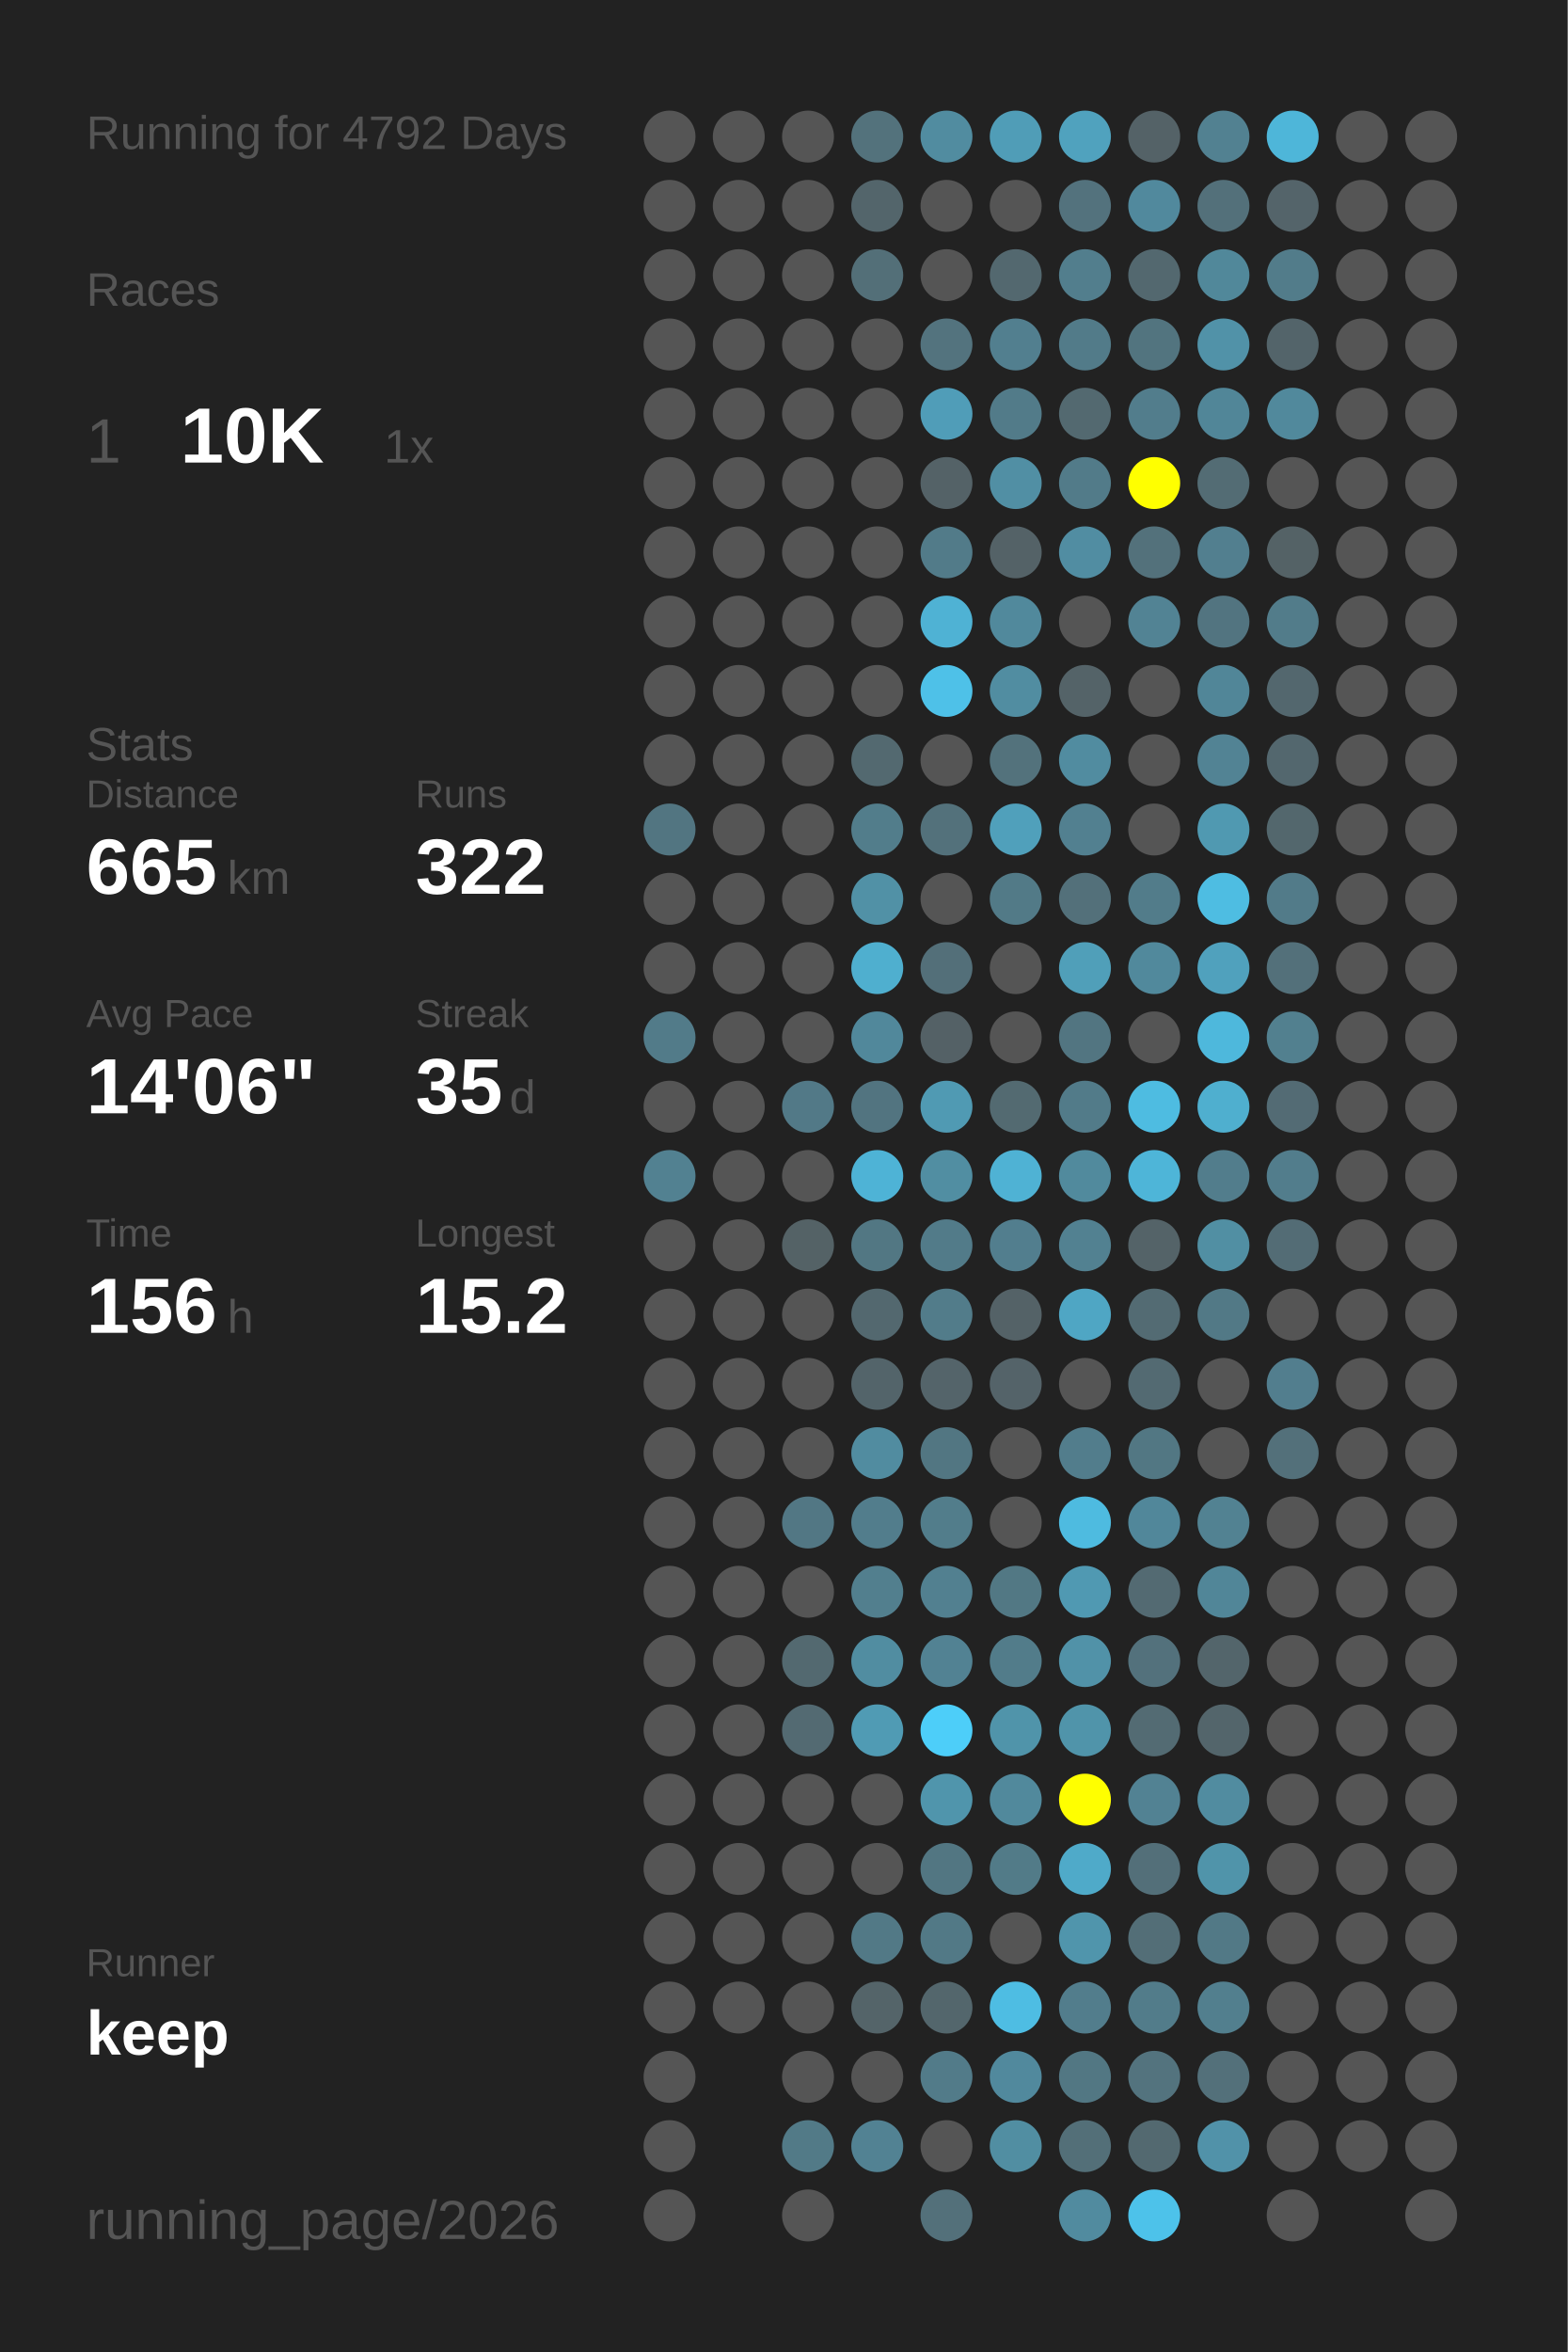
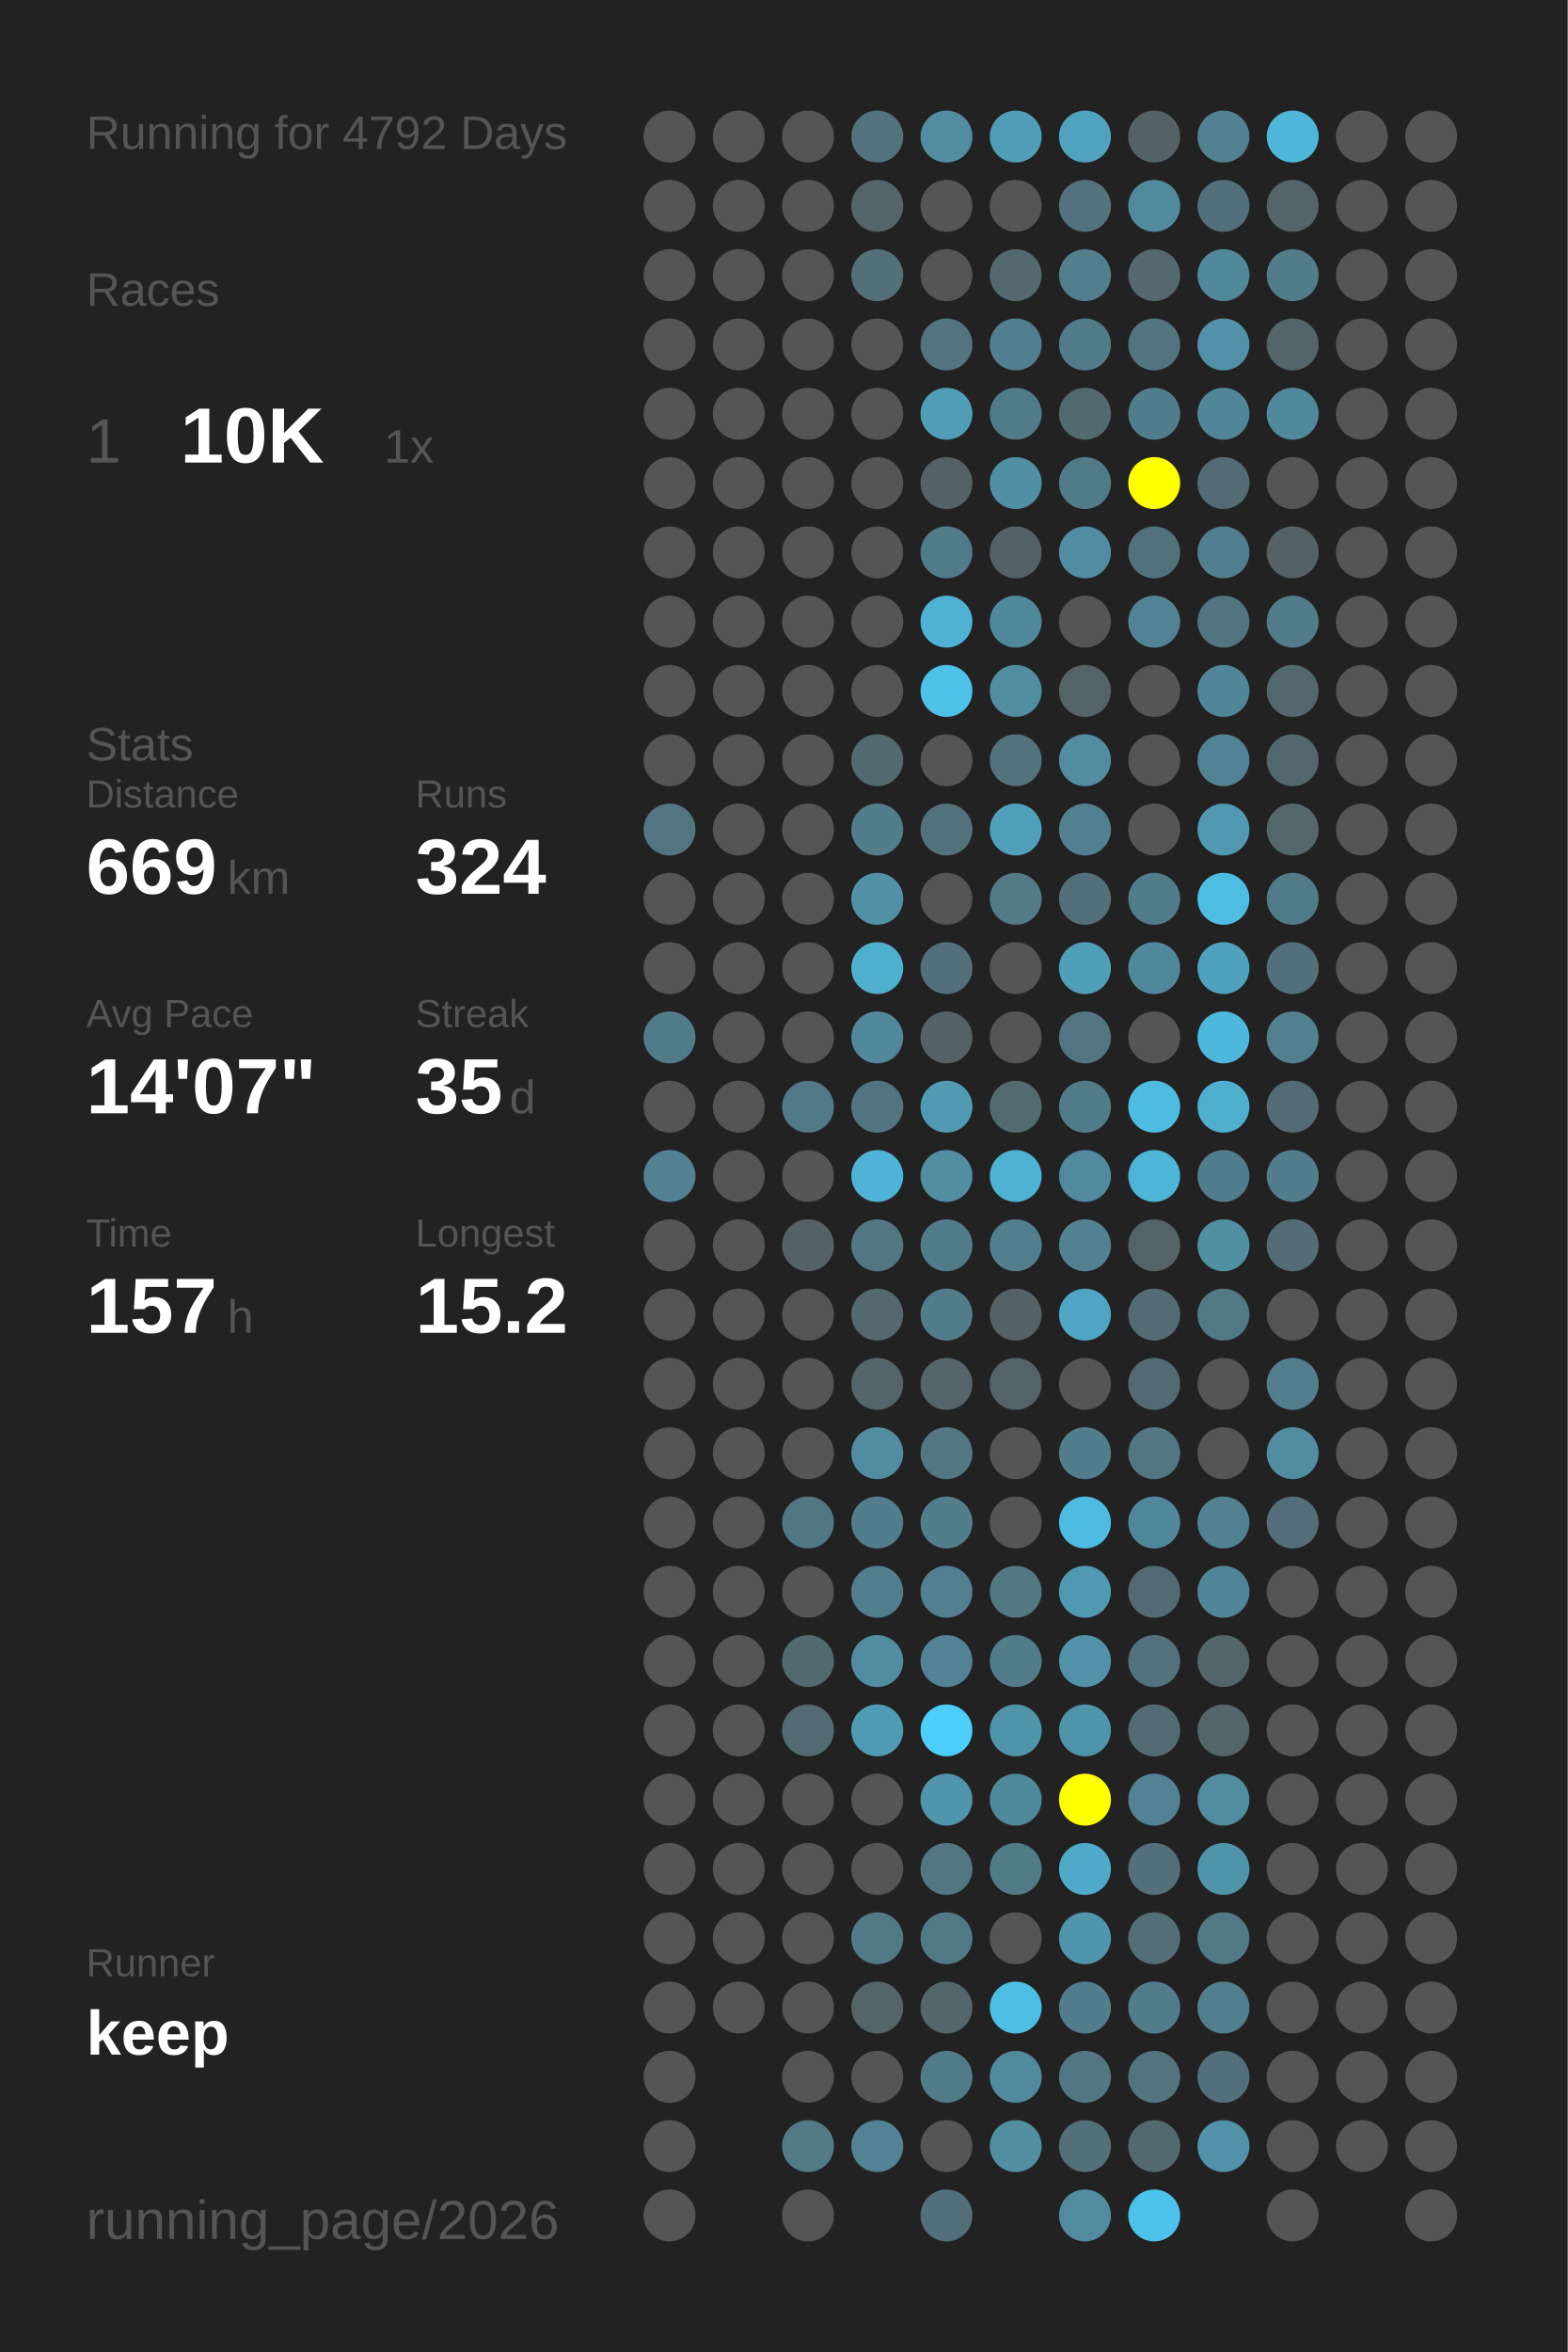
<svg xmlns="http://www.w3.org/2000/svg" baseProfile="full" height="300mm" version="1.1" viewBox="0,0,200,300" width="200mm">
  <defs />
  <rect fill="#222222" height="300" width="200" x="0" y="0" />
  <text fill="#555555" style="font-size:6px; font-family:Arial;" x="11" y="19">Running for 4792 Days</text>
  <text fill="#555555" style="font-size:6px; font-family:Arial;" x="11" y="39">Races</text>
  <text fill="#555555" style="font-size:8px; font-family:Arial;" x="11" y="59">1</text>
  <text fill="#FFFFFF" style="font-size:10px; font-family:Arial; font-weight:bold;" x="23" y="59">10K</text>
  <text fill="#555555" style="font-size:6px; font-family:Arial;" x="49" y="59">1x</text>
  <text fill="#555555" style="font-size:6px; font-family:Arial;" x="11" y="97">Stats</text>
  <text fill="#555555" style="font-size:5px; font-family:Arial;" x="11" y="103">Distance</text>
-   <text fill="#FFFFFF" style="font-size:10px; font-family:Arial; font-weight:bold;" x="11" y="114">665</text>
+   <text fill="#FFFFFF" style="font-size:10px; font-family:Arial; font-weight:bold;" x="11" y="114">669</text>
  <text fill="#555555" style="font-size:6px; font-family:Arial;" x="29" y="114">km</text>
  <text fill="#555555" style="font-size:5px; font-family:Arial;" x="53" y="103">Runs</text>
-   <text fill="#FFFFFF" style="font-size:10px; font-family:Arial; font-weight:bold;" x="53" y="114">322</text>
+   <text fill="#FFFFFF" style="font-size:10px; font-family:Arial; font-weight:bold;" x="53" y="114">324</text>
  <text fill="#555555" style="font-size:5px; font-family:Arial;" x="11" y="131">Avg Pace</text>
-   <text fill="#FFFFFF" style="font-size:10px; font-family:Arial; font-weight:bold;" x="11" y="142">14'06"</text>
+   <text fill="#FFFFFF" style="font-size:10px; font-family:Arial; font-weight:bold;" x="11" y="142">14'07"</text>
  <text fill="#555555" style="font-size:5px; font-family:Arial;" x="53" y="131">Streak</text>
  <text fill="#FFFFFF" style="font-size:10px; font-family:Arial; font-weight:bold;" x="53" y="142">35</text>
  <text fill="#555555" style="font-size:6px; font-family:Arial;" x="65" y="142">d</text>
  <text fill="#555555" style="font-size:5px; font-family:Arial;" x="11" y="159">Time</text>
-   <text fill="#FFFFFF" style="font-size:10px; font-family:Arial; font-weight:bold;" x="11" y="170">156</text>
+   <text fill="#FFFFFF" style="font-size:10px; font-family:Arial; font-weight:bold;" x="11" y="170">157</text>
  <text fill="#555555" style="font-size:6px; font-family:Arial;" x="29" y="170">h</text>
  <text fill="#555555" style="font-size:5px; font-family:Arial;" x="53" y="159">Longest</text>
  <text fill="#FFFFFF" style="font-size:10px; font-family:Arial; font-weight:bold;" x="53" y="170">15.2</text>
  <text fill="#555555" style="font-size:5px; font-family:Arial;" x="11" y="252.065">Runner</text>
  <text fill="#FFFFFF" style="font-size:8px; font-family:Arial; font-weight:bold;" x="11" y="262.065">keep</text>
  <text fill="#555555" style="font-size:7px; font-family:Arial;" x="11" y="285.581">running_page/2026</text>
  <circle cx="85.417" cy="17.419" fill="#555555" r="3.312" />
  <circle cx="85.417" cy="26.258" fill="#555555" r="3.312" />
  <circle cx="85.417" cy="35.097" fill="#555555" r="3.312" />
  <circle cx="85.417" cy="43.935" fill="#555555" r="3.312" />
  <circle cx="85.417" cy="52.774" fill="#555555" r="3.312" />
  <circle cx="85.417" cy="61.613" fill="#555555" r="3.312" />
  <circle cx="85.417" cy="70.452" fill="#555555" r="3.312" />
  <circle cx="85.417" cy="79.29" fill="#555555" r="3.312" />
  <circle cx="85.417" cy="88.129" fill="#555555" r="3.312" />
  <circle cx="85.417" cy="96.968" fill="#555555" r="3.312" />
  <circle cx="85.417" cy="105.806" fill="#527581" r="3.312" />
  <circle cx="85.417" cy="114.645" fill="#555555" r="3.312" />
  <circle cx="85.417" cy="123.484" fill="#555555" r="3.312" />
  <circle cx="85.417" cy="132.323" fill="#527b89" r="3.312" />
  <circle cx="85.417" cy="141.161" fill="#555555" r="3.312" />
  <circle cx="85.417" cy="150" fill="#528191" r="3.312" />
  <circle cx="85.417" cy="158.839" fill="#555555" r="3.312" />
  <circle cx="85.417" cy="167.677" fill="#555555" r="3.312" />
  <circle cx="85.417" cy="176.516" fill="#555555" r="3.312" />
  <circle cx="85.417" cy="185.355" fill="#555555" r="3.312" />
  <circle cx="85.417" cy="194.194" fill="#555555" r="3.312" />
  <circle cx="85.417" cy="203.032" fill="#555555" r="3.312" />
  <circle cx="85.417" cy="211.871" fill="#555555" r="3.312" />
  <circle cx="85.417" cy="220.71" fill="#555555" r="3.312" />
  <circle cx="85.417" cy="229.548" fill="#555555" r="3.312" />
  <circle cx="85.417" cy="238.387" fill="#555555" r="3.312" />
  <circle cx="85.417" cy="247.226" fill="#555555" r="3.312" />
  <circle cx="85.417" cy="256.065" fill="#555555" r="3.312" />
  <circle cx="85.417" cy="264.903" fill="#555555" r="3.312" />
  <circle cx="85.417" cy="273.742" fill="#555555" r="3.312" />
  <circle cx="85.417" cy="282.581" fill="#555555" r="3.312" />
  <circle cx="94.25" cy="17.419" fill="#555555" r="3.312" />
  <circle cx="94.25" cy="26.258" fill="#555555" r="3.312" />
  <circle cx="94.25" cy="35.097" fill="#555555" r="3.312" />
  <circle cx="94.25" cy="43.935" fill="#555555" r="3.312" />
  <circle cx="94.25" cy="52.774" fill="#555555" r="3.312" />
  <circle cx="94.25" cy="61.613" fill="#555555" r="3.312" />
  <circle cx="94.25" cy="70.452" fill="#555555" r="3.312" />
  <circle cx="94.25" cy="79.29" fill="#555555" r="3.312" />
  <circle cx="94.25" cy="88.129" fill="#555555" r="3.312" />
  <circle cx="94.25" cy="96.968" fill="#555555" r="3.312" />
  <circle cx="94.25" cy="105.806" fill="#555555" r="3.312" />
  <circle cx="94.25" cy="114.645" fill="#555555" r="3.312" />
  <circle cx="94.25" cy="123.484" fill="#555555" r="3.312" />
  <circle cx="94.25" cy="132.323" fill="#555555" r="3.312" />
  <circle cx="94.25" cy="141.161" fill="#555555" r="3.312" />
  <circle cx="94.25" cy="150" fill="#555555" r="3.312" />
  <circle cx="94.25" cy="158.839" fill="#555555" r="3.312" />
  <circle cx="94.25" cy="167.677" fill="#555555" r="3.312" />
  <circle cx="94.25" cy="176.516" fill="#555555" r="3.312" />
  <circle cx="94.25" cy="185.355" fill="#555555" r="3.312" />
  <circle cx="94.25" cy="194.194" fill="#555555" r="3.312" />
  <circle cx="94.25" cy="203.032" fill="#555555" r="3.312" />
  <circle cx="94.25" cy="211.871" fill="#555555" r="3.312" />
  <circle cx="94.25" cy="220.71" fill="#555555" r="3.312" />
  <circle cx="94.25" cy="229.548" fill="#555555" r="3.312" />
  <circle cx="94.25" cy="238.387" fill="#555555" r="3.312" />
  <circle cx="94.25" cy="247.226" fill="#555555" r="3.312" />
  <circle cx="94.25" cy="256.065" fill="#555555" r="3.312" />
  <circle cx="103.083" cy="17.419" fill="#555555" r="3.312" />
  <circle cx="103.083" cy="26.258" fill="#555555" r="3.312" />
  <circle cx="103.083" cy="35.097" fill="#555555" r="3.312" />
  <circle cx="103.083" cy="43.935" fill="#555555" r="3.312" />
  <circle cx="103.083" cy="52.774" fill="#555555" r="3.312" />
  <circle cx="103.083" cy="61.613" fill="#555555" r="3.312" />
  <circle cx="103.083" cy="70.452" fill="#555555" r="3.312" />
  <circle cx="103.083" cy="79.29" fill="#555555" r="3.312" />
  <circle cx="103.083" cy="88.129" fill="#555555" r="3.312" />
  <circle cx="103.083" cy="96.968" fill="#555555" r="3.312" />
  <circle cx="103.083" cy="105.806" fill="#555555" r="3.312" />
  <circle cx="103.083" cy="114.645" fill="#555555" r="3.312" />
  <circle cx="103.083" cy="123.484" fill="#555555" r="3.312" />
  <circle cx="103.083" cy="132.323" fill="#555555" r="3.312" />
  <circle cx="103.083" cy="141.161" fill="#527987" r="3.312" />
  <circle cx="103.083" cy="150" fill="#555555" r="3.312" />
  <circle cx="103.083" cy="158.839" fill="#546266" r="3.312" />
  <circle cx="103.083" cy="167.677" fill="#555555" r="3.312" />
  <circle cx="103.083" cy="176.516" fill="#555555" r="3.312" />
  <circle cx="103.083" cy="185.355" fill="#555555" r="3.312" />
  <circle cx="103.083" cy="194.194" fill="#527784" r="3.312" />
  <circle cx="103.083" cy="203.032" fill="#555555" r="3.312" />
  <circle cx="103.083" cy="211.871" fill="#536970" r="3.312" />
  <circle cx="103.083" cy="220.71" fill="#536a72" r="3.312" />
  <circle cx="103.083" cy="229.548" fill="#555555" r="3.312" />
  <circle cx="103.083" cy="238.387" fill="#555555" r="3.312" />
  <circle cx="103.083" cy="247.226" fill="#555555" r="3.312" />
  <circle cx="103.083" cy="256.065" fill="#555555" r="3.312" />
  <circle cx="103.083" cy="264.903" fill="#555555" r="3.312" />
  <circle cx="103.083" cy="273.742" fill="#527a87" r="3.312" />
  <circle cx="103.083" cy="282.581" fill="#555555" r="3.312" />
  <circle cx="111.917" cy="17.419" fill="#53727c" r="3.312" />
  <circle cx="111.917" cy="26.258" fill="#53656b" r="3.312" />
  <circle cx="111.917" cy="35.097" fill="#536f78" r="3.312" />
  <circle cx="111.917" cy="43.935" fill="#555555" r="3.312" />
  <circle cx="111.917" cy="52.774" fill="#555555" r="3.312" />
  <circle cx="111.917" cy="61.613" fill="#555555" r="3.312" />
  <circle cx="111.917" cy="70.452" fill="#555555" r="3.312" />
  <circle cx="111.917" cy="79.29" fill="#555555" r="3.312" />
  <circle cx="111.917" cy="88.129" fill="#555555" r="3.312" />
  <circle cx="111.917" cy="96.968" fill="#536970" r="3.312" />
  <circle cx="111.917" cy="105.806" fill="#527d8b" r="3.312" />
  <circle cx="111.917" cy="114.645" fill="#5191a6" r="3.312" />
  <circle cx="111.917" cy="123.484" fill="#4fafcf" r="3.312" />
  <circle cx="111.917" cy="132.323" fill="#51889b" r="3.312" />
  <circle cx="111.917" cy="141.161" fill="#527480" r="3.312" />
  <circle cx="111.917" cy="150" fill="#4eb3d6" r="3.312" />
  <circle cx="111.917" cy="158.839" fill="#527783" r="3.312" />
  <circle cx="111.917" cy="167.677" fill="#53686f" r="3.312" />
  <circle cx="111.917" cy="176.516" fill="#53646a" r="3.312" />
  <circle cx="111.917" cy="185.355" fill="#518ca0" r="3.312" />
  <circle cx="111.917" cy="194.194" fill="#527d8c" r="3.312" />
  <circle cx="111.917" cy="203.032" fill="#527f8e" r="3.312" />
  <circle cx="111.917" cy="211.871" fill="#518da1" r="3.312" />
  <circle cx="111.917" cy="220.71" fill="#509bb4" r="3.312" />
  <circle cx="111.917" cy="229.548" fill="#555555" r="3.312" />
  <circle cx="111.917" cy="238.387" fill="#555555" r="3.312" />
  <circle cx="111.917" cy="247.226" fill="#527986" r="3.312" />
  <circle cx="111.917" cy="256.065" fill="#546469" r="3.312" />
  <circle cx="111.917" cy="264.903" fill="#555555" r="3.312" />
  <circle cx="111.917" cy="273.742" fill="#528293" r="3.312" />
  <circle cx="120.75" cy="17.419" fill="#518ca0" r="3.312" />
  <circle cx="120.75" cy="26.258" fill="#555555" r="3.312" />
  <circle cx="120.75" cy="35.097" fill="#555555" r="3.312" />
  <circle cx="120.75" cy="43.935" fill="#53737e" r="3.312" />
  <circle cx="120.75" cy="52.774" fill="#509db8" r="3.312" />
  <circle cx="120.75" cy="61.613" fill="#546267" r="3.312" />
  <circle cx="120.75" cy="70.452" fill="#527b89" r="3.312" />
  <circle cx="120.75" cy="79.29" fill="#4fb2d4" r="3.312" />
  <circle cx="120.75" cy="88.129" fill="#4ec1e8" r="3.312" />
  <circle cx="120.75" cy="96.968" fill="#555555" r="3.312" />
  <circle cx="120.75" cy="105.806" fill="#53717b" r="3.312" />
  <circle cx="120.75" cy="114.645" fill="#555555" r="3.312" />
  <circle cx="120.75" cy="123.484" fill="#536f79" r="3.312" />
  <circle cx="120.75" cy="132.323" fill="#546166" r="3.312" />
  <circle cx="120.75" cy="141.161" fill="#509ab3" r="3.312" />
  <circle cx="120.75" cy="150" fill="#518ea2" r="3.312" />
  <circle cx="120.75" cy="158.839" fill="#527b89" r="3.312" />
  <circle cx="120.75" cy="167.677" fill="#527c8a" r="3.312" />
  <circle cx="120.75" cy="176.516" fill="#54646a" r="3.312" />
  <circle cx="120.75" cy="185.355" fill="#527682" r="3.312" />
  <circle cx="120.75" cy="194.194" fill="#527d8b" r="3.312" />
  <circle cx="120.75" cy="203.032" fill="#528090" r="3.312" />
  <circle cx="120.75" cy="211.871" fill="#528293" r="3.312" />
  <circle cx="120.75" cy="220.71" fill="#4dcef9" r="3.312" />
  <circle cx="120.75" cy="229.548" fill="#5095ac" r="3.312" />
  <circle cx="120.75" cy="238.387" fill="#527682" r="3.312" />
  <circle cx="120.75" cy="247.226" fill="#527986" r="3.312" />
  <circle cx="120.75" cy="256.065" fill="#53666c" r="3.312" />
  <circle cx="120.75" cy="264.903" fill="#527b89" r="3.312" />
  <circle cx="120.75" cy="273.742" fill="#555555" r="3.312" />
  <circle cx="120.75" cy="282.581" fill="#53707a" r="3.312" />
  <circle cx="129.583" cy="17.419" fill="#509db7" r="3.312" />
  <circle cx="129.583" cy="26.258" fill="#555555" r="3.312" />
  <circle cx="129.583" cy="35.097" fill="#53686f" r="3.312" />
  <circle cx="129.583" cy="43.935" fill="#527f8f" r="3.312" />
  <circle cx="129.583" cy="52.774" fill="#527b89" r="3.312" />
  <circle cx="129.583" cy="61.613" fill="#518fa4" r="3.312" />
  <circle cx="129.583" cy="70.452" fill="#546267" r="3.312" />
  <circle cx="129.583" cy="79.29" fill="#51899c" r="3.312" />
  <circle cx="129.583" cy="88.129" fill="#518da1" r="3.312" />
  <circle cx="129.583" cy="96.968" fill="#53727c" r="3.312" />
  <circle cx="129.583" cy="105.806" fill="#50a0bb" r="3.312" />
  <circle cx="129.583" cy="114.645" fill="#527a87" r="3.312" />
  <circle cx="129.583" cy="123.484" fill="#555555" r="3.312" />
  <circle cx="129.583" cy="132.323" fill="#555555" r="3.312" />
  <circle cx="129.583" cy="141.161" fill="#536a71" r="3.312" />
  <circle cx="129.583" cy="150" fill="#4fb2d4" r="3.312" />
  <circle cx="129.583" cy="158.839" fill="#527e8e" r="3.312" />
  <circle cx="129.583" cy="167.677" fill="#546267" r="3.312" />
  <circle cx="129.583" cy="176.516" fill="#546369" r="3.312" />
  <circle cx="129.583" cy="185.355" fill="#555555" r="3.312" />
  <circle cx="129.583" cy="194.194" fill="#555555" r="3.312" />
  <circle cx="129.583" cy="203.032" fill="#527884" r="3.312" />
  <circle cx="129.583" cy="211.871" fill="#527c8a" r="3.312" />
  <circle cx="129.583" cy="220.71" fill="#5094aa" r="3.312" />
  <circle cx="129.583" cy="229.548" fill="#51899c" r="3.312" />
  <circle cx="129.583" cy="238.387" fill="#527b88" r="3.312" />
  <circle cx="129.583" cy="247.226" fill="#555555" r="3.312" />
  <circle cx="129.583" cy="256.065" fill="#4ebde3" r="3.312" />
  <circle cx="129.583" cy="264.903" fill="#51899d" r="3.312" />
  <circle cx="129.583" cy="273.742" fill="#518ea2" r="3.312" />
  <circle cx="138.417" cy="17.419" fill="#50a2be" r="3.312" />
  <circle cx="138.417" cy="26.258" fill="#53727d" r="3.312" />
  <circle cx="138.417" cy="35.097" fill="#527e8d" r="3.312" />
  <circle cx="138.417" cy="43.935" fill="#527b89" r="3.312" />
  <circle cx="138.417" cy="52.774" fill="#536970" r="3.312" />
  <circle cx="138.417" cy="61.613" fill="#527b89" r="3.312" />
  <circle cx="138.417" cy="70.452" fill="#518da2" r="3.312" />
  <circle cx="138.417" cy="79.29" fill="#555555" r="3.312" />
  <circle cx="138.417" cy="88.129" fill="#546368" r="3.312" />
  <circle cx="138.417" cy="96.968" fill="#518ca0" r="3.312" />
  <circle cx="138.417" cy="105.806" fill="#528090" r="3.312" />
  <circle cx="138.417" cy="114.645" fill="#53707a" r="3.312" />
  <circle cx="138.417" cy="123.484" fill="#509fb9" r="3.312" />
  <circle cx="138.417" cy="132.323" fill="#527581" r="3.312" />
  <circle cx="138.417" cy="141.161" fill="#527b89" r="3.312" />
  <circle cx="138.417" cy="150" fill="#518a9d" r="3.312" />
  <circle cx="138.417" cy="158.839" fill="#528191" r="3.312" />
  <circle cx="138.417" cy="167.677" fill="#4fa6c4" r="3.312" />
  <circle cx="138.417" cy="176.516" fill="#555555" r="3.312" />
  <circle cx="138.417" cy="185.355" fill="#527d8c" r="3.312" />
  <circle cx="138.417" cy="194.194" fill="#4ebbe0" r="3.312" />
  <circle cx="138.417" cy="203.032" fill="#5099b2" r="3.312" />
  <circle cx="138.417" cy="211.871" fill="#5192a8" r="3.312" />
  <circle cx="138.417" cy="220.71" fill="#5094aa" r="3.312" />
  <circle cx="138.417" cy="229.548" fill="#FFFF00" r="3.312" />
  <circle cx="138.417" cy="238.387" fill="#4faac9" r="3.312" />
  <circle cx="138.417" cy="247.226" fill="#5095ac" r="3.312" />
  <circle cx="138.417" cy="256.065" fill="#527d8c" r="3.312" />
  <circle cx="138.417" cy="264.903" fill="#527783" r="3.312" />
  <circle cx="138.417" cy="273.742" fill="#536f78" r="3.312" />
  <circle cx="138.417" cy="282.581" fill="#518b9f" r="3.312" />
  <circle cx="147.25" cy="17.419" fill="#546267" r="3.312" />
  <circle cx="147.25" cy="26.258" fill="#51899d" r="3.312" />
  <circle cx="147.25" cy="35.097" fill="#53686f" r="3.312" />
  <circle cx="147.25" cy="43.935" fill="#52747f" r="3.312" />
  <circle cx="147.25" cy="52.774" fill="#527d8c" r="3.312" />
  <circle cx="147.25" cy="61.613" fill="#FFFF00" r="3.312" />
  <circle cx="147.25" cy="70.452" fill="#53717b" r="3.312" />
  <circle cx="147.25" cy="79.29" fill="#528394" r="3.312" />
  <circle cx="147.25" cy="88.129" fill="#555555" r="3.312" />
  <circle cx="147.25" cy="96.968" fill="#555555" r="3.312" />
  <circle cx="147.25" cy="105.806" fill="#555555" r="3.312" />
  <circle cx="147.25" cy="114.645" fill="#527c8a" r="3.312" />
  <circle cx="147.25" cy="123.484" fill="#51899c" r="3.312" />
  <circle cx="147.25" cy="132.323" fill="#555555" r="3.312" />
  <circle cx="147.25" cy="141.161" fill="#4ebce1" r="3.312" />
  <circle cx="147.25" cy="150" fill="#4eb5d8" r="3.312" />
  <circle cx="147.25" cy="158.839" fill="#546368" r="3.312" />
  <circle cx="147.25" cy="167.677" fill="#536b73" r="3.312" />
  <circle cx="147.25" cy="176.516" fill="#536a72" r="3.312" />
  <circle cx="147.25" cy="185.355" fill="#527783" r="3.312" />
  <circle cx="147.25" cy="194.194" fill="#51879a" r="3.312" />
  <circle cx="147.25" cy="203.032" fill="#536a72" r="3.312" />
  <circle cx="147.25" cy="211.871" fill="#53717c" r="3.312" />
  <circle cx="147.25" cy="220.71" fill="#536b73" r="3.312" />
  <circle cx="147.25" cy="229.548" fill="#528293" r="3.312" />
  <circle cx="147.25" cy="238.387" fill="#536f79" r="3.312" />
  <circle cx="147.25" cy="247.226" fill="#536e77" r="3.312" />
  <circle cx="147.25" cy="256.065" fill="#527c8a" r="3.312" />
  <circle cx="147.25" cy="264.903" fill="#53737e" r="3.312" />
  <circle cx="147.25" cy="273.742" fill="#536970" r="3.312" />
  <circle cx="147.25" cy="282.581" fill="#4dc2ea" r="3.312" />
  <circle cx="156.083" cy="17.419" fill="#528191" r="3.312" />
  <circle cx="156.083" cy="26.258" fill="#53707a" r="3.312" />
  <circle cx="156.083" cy="35.097" fill="#51889a" r="3.312" />
  <circle cx="156.083" cy="43.935" fill="#5192a8" r="3.312" />
  <circle cx="156.083" cy="52.774" fill="#518698" r="3.312" />
  <circle cx="156.083" cy="61.613" fill="#536c74" r="3.312" />
  <circle cx="156.083" cy="70.452" fill="#527f8f" r="3.312" />
  <circle cx="156.083" cy="79.29" fill="#527480" r="3.312" />
  <circle cx="156.083" cy="88.129" fill="#518698" r="3.312" />
  <circle cx="156.083" cy="96.968" fill="#528394" r="3.312" />
  <circle cx="156.083" cy="105.806" fill="#5099b1" r="3.312" />
  <circle cx="156.083" cy="114.645" fill="#4ebde2" r="3.312" />
  <circle cx="156.083" cy="123.484" fill="#50a1bd" r="3.312" />
  <circle cx="156.083" cy="132.323" fill="#4eb8dc" r="3.312" />
  <circle cx="156.083" cy="141.161" fill="#4fafcf" r="3.312" />
  <circle cx="156.083" cy="150" fill="#527d8c" r="3.312" />
  <circle cx="156.083" cy="158.839" fill="#518fa3" r="3.312" />
  <circle cx="156.083" cy="167.677" fill="#527986" r="3.312" />
  <circle cx="156.083" cy="176.516" fill="#555555" r="3.312" />
  <circle cx="156.083" cy="185.355" fill="#555555" r="3.312" />
  <circle cx="156.083" cy="194.194" fill="#528292" r="3.312" />
  <circle cx="156.083" cy="203.032" fill="#518698" r="3.312" />
  <circle cx="156.083" cy="211.871" fill="#53656b" r="3.312" />
  <circle cx="156.083" cy="220.71" fill="#53656b" r="3.312" />
  <circle cx="156.083" cy="229.548" fill="#518ca0" r="3.312" />
  <circle cx="156.083" cy="238.387" fill="#5094aa" r="3.312" />
  <circle cx="156.083" cy="247.226" fill="#527986" r="3.312" />
  <circle cx="156.083" cy="256.065" fill="#527f8e" r="3.312" />
  <circle cx="156.083" cy="264.903" fill="#53707a" r="3.312" />
  <circle cx="156.083" cy="273.742" fill="#5192a9" r="3.312" />
  <circle cx="164.917" cy="17.419" fill="#4eb6d9" r="3.312" />
  <circle cx="164.917" cy="26.258" fill="#54646a" r="3.312" />
  <circle cx="164.917" cy="35.097" fill="#527c8a" r="3.312" />
  <circle cx="164.917" cy="43.935" fill="#53646a" r="3.312" />
  <circle cx="164.917" cy="52.774" fill="#51899c" r="3.312" />
  <circle cx="164.917" cy="61.613" fill="#555555" r="3.312" />
  <circle cx="164.917" cy="70.452" fill="#546266" r="3.312" />
  <circle cx="164.917" cy="79.29" fill="#527c8a" r="3.312" />
  <circle cx="164.917" cy="88.129" fill="#53676e" r="3.312" />
  <circle cx="164.917" cy="96.968" fill="#53676e" r="3.312" />
  <circle cx="164.917" cy="105.806" fill="#53676d" r="3.312" />
  <circle cx="164.917" cy="114.645" fill="#527b89" r="3.312" />
  <circle cx="164.917" cy="123.484" fill="#53707a" r="3.312" />
  <circle cx="164.917" cy="132.323" fill="#52808f" r="3.312" />
  <circle cx="164.917" cy="141.161" fill="#536b74" r="3.312" />
  <circle cx="164.917" cy="150" fill="#527d8c" r="3.312" />
  <circle cx="164.917" cy="158.839" fill="#536c75" r="3.312" />
  <circle cx="164.917" cy="167.677" fill="#555555" r="3.312" />
  <circle cx="164.917" cy="176.516" fill="#527e8e" r="3.312" />
-   <circle cx="164.917" cy="185.355" fill="#53707a" r="3.312" />
-   <circle cx="164.917" cy="194.194" fill="#555555" r="3.312" />
+   <circle cx="164.917" cy="185.355" fill="#518da1" r="3.312" />
+   <circle cx="164.917" cy="194.194" fill="#536e78" r="3.312" />
  <circle cx="164.917" cy="203.032" fill="#555555" r="3.312" />
  <circle cx="164.917" cy="211.871" fill="#555555" r="3.312" />
  <circle cx="164.917" cy="220.71" fill="#555555" r="3.312" />
  <circle cx="164.917" cy="229.548" fill="#555555" r="3.312" />
  <circle cx="164.917" cy="238.387" fill="#555555" r="3.312" />
  <circle cx="164.917" cy="247.226" fill="#555555" r="3.312" />
  <circle cx="164.917" cy="256.065" fill="#555555" r="3.312" />
  <circle cx="164.917" cy="264.903" fill="#555555" r="3.312" />
  <circle cx="164.917" cy="273.742" fill="#555555" r="3.312" />
  <circle cx="164.917" cy="282.581" fill="#555555" r="3.312" />
  <circle cx="173.75" cy="17.419" fill="#555555" r="3.312" />
  <circle cx="173.75" cy="26.258" fill="#555555" r="3.312" />
  <circle cx="173.75" cy="35.097" fill="#555555" r="3.312" />
  <circle cx="173.75" cy="43.935" fill="#555555" r="3.312" />
  <circle cx="173.75" cy="52.774" fill="#555555" r="3.312" />
  <circle cx="173.75" cy="61.613" fill="#555555" r="3.312" />
  <circle cx="173.75" cy="70.452" fill="#555555" r="3.312" />
  <circle cx="173.75" cy="79.29" fill="#555555" r="3.312" />
  <circle cx="173.75" cy="88.129" fill="#555555" r="3.312" />
  <circle cx="173.75" cy="96.968" fill="#555555" r="3.312" />
  <circle cx="173.75" cy="105.806" fill="#555555" r="3.312" />
  <circle cx="173.75" cy="114.645" fill="#555555" r="3.312" />
  <circle cx="173.75" cy="123.484" fill="#555555" r="3.312" />
  <circle cx="173.75" cy="132.323" fill="#555555" r="3.312" />
  <circle cx="173.75" cy="141.161" fill="#555555" r="3.312" />
  <circle cx="173.75" cy="150" fill="#555555" r="3.312" />
  <circle cx="173.75" cy="158.839" fill="#555555" r="3.312" />
  <circle cx="173.75" cy="167.677" fill="#555555" r="3.312" />
  <circle cx="173.75" cy="176.516" fill="#555555" r="3.312" />
  <circle cx="173.75" cy="185.355" fill="#555555" r="3.312" />
  <circle cx="173.75" cy="194.194" fill="#555555" r="3.312" />
  <circle cx="173.75" cy="203.032" fill="#555555" r="3.312" />
  <circle cx="173.75" cy="211.871" fill="#555555" r="3.312" />
  <circle cx="173.75" cy="220.71" fill="#555555" r="3.312" />
  <circle cx="173.75" cy="229.548" fill="#555555" r="3.312" />
  <circle cx="173.75" cy="238.387" fill="#555555" r="3.312" />
  <circle cx="173.75" cy="247.226" fill="#555555" r="3.312" />
  <circle cx="173.75" cy="256.065" fill="#555555" r="3.312" />
  <circle cx="173.75" cy="264.903" fill="#555555" r="3.312" />
  <circle cx="173.75" cy="273.742" fill="#555555" r="3.312" />
  <circle cx="182.583" cy="17.419" fill="#555555" r="3.312" />
  <circle cx="182.583" cy="26.258" fill="#555555" r="3.312" />
  <circle cx="182.583" cy="35.097" fill="#555555" r="3.312" />
  <circle cx="182.583" cy="43.935" fill="#555555" r="3.312" />
  <circle cx="182.583" cy="52.774" fill="#555555" r="3.312" />
  <circle cx="182.583" cy="61.613" fill="#555555" r="3.312" />
  <circle cx="182.583" cy="70.452" fill="#555555" r="3.312" />
  <circle cx="182.583" cy="79.29" fill="#555555" r="3.312" />
  <circle cx="182.583" cy="88.129" fill="#555555" r="3.312" />
  <circle cx="182.583" cy="96.968" fill="#555555" r="3.312" />
  <circle cx="182.583" cy="105.806" fill="#555555" r="3.312" />
  <circle cx="182.583" cy="114.645" fill="#555555" r="3.312" />
  <circle cx="182.583" cy="123.484" fill="#555555" r="3.312" />
  <circle cx="182.583" cy="132.323" fill="#555555" r="3.312" />
  <circle cx="182.583" cy="141.161" fill="#555555" r="3.312" />
  <circle cx="182.583" cy="150" fill="#555555" r="3.312" />
  <circle cx="182.583" cy="158.839" fill="#555555" r="3.312" />
  <circle cx="182.583" cy="167.677" fill="#555555" r="3.312" />
  <circle cx="182.583" cy="176.516" fill="#555555" r="3.312" />
  <circle cx="182.583" cy="185.355" fill="#555555" r="3.312" />
  <circle cx="182.583" cy="194.194" fill="#555555" r="3.312" />
  <circle cx="182.583" cy="203.032" fill="#555555" r="3.312" />
  <circle cx="182.583" cy="211.871" fill="#555555" r="3.312" />
  <circle cx="182.583" cy="220.71" fill="#555555" r="3.312" />
  <circle cx="182.583" cy="229.548" fill="#555555" r="3.312" />
  <circle cx="182.583" cy="238.387" fill="#555555" r="3.312" />
  <circle cx="182.583" cy="247.226" fill="#555555" r="3.312" />
  <circle cx="182.583" cy="256.065" fill="#555555" r="3.312" />
  <circle cx="182.583" cy="264.903" fill="#555555" r="3.312" />
  <circle cx="182.583" cy="273.742" fill="#555555" r="3.312" />
  <circle cx="182.583" cy="282.581" fill="#555555" r="3.312" />
</svg>
